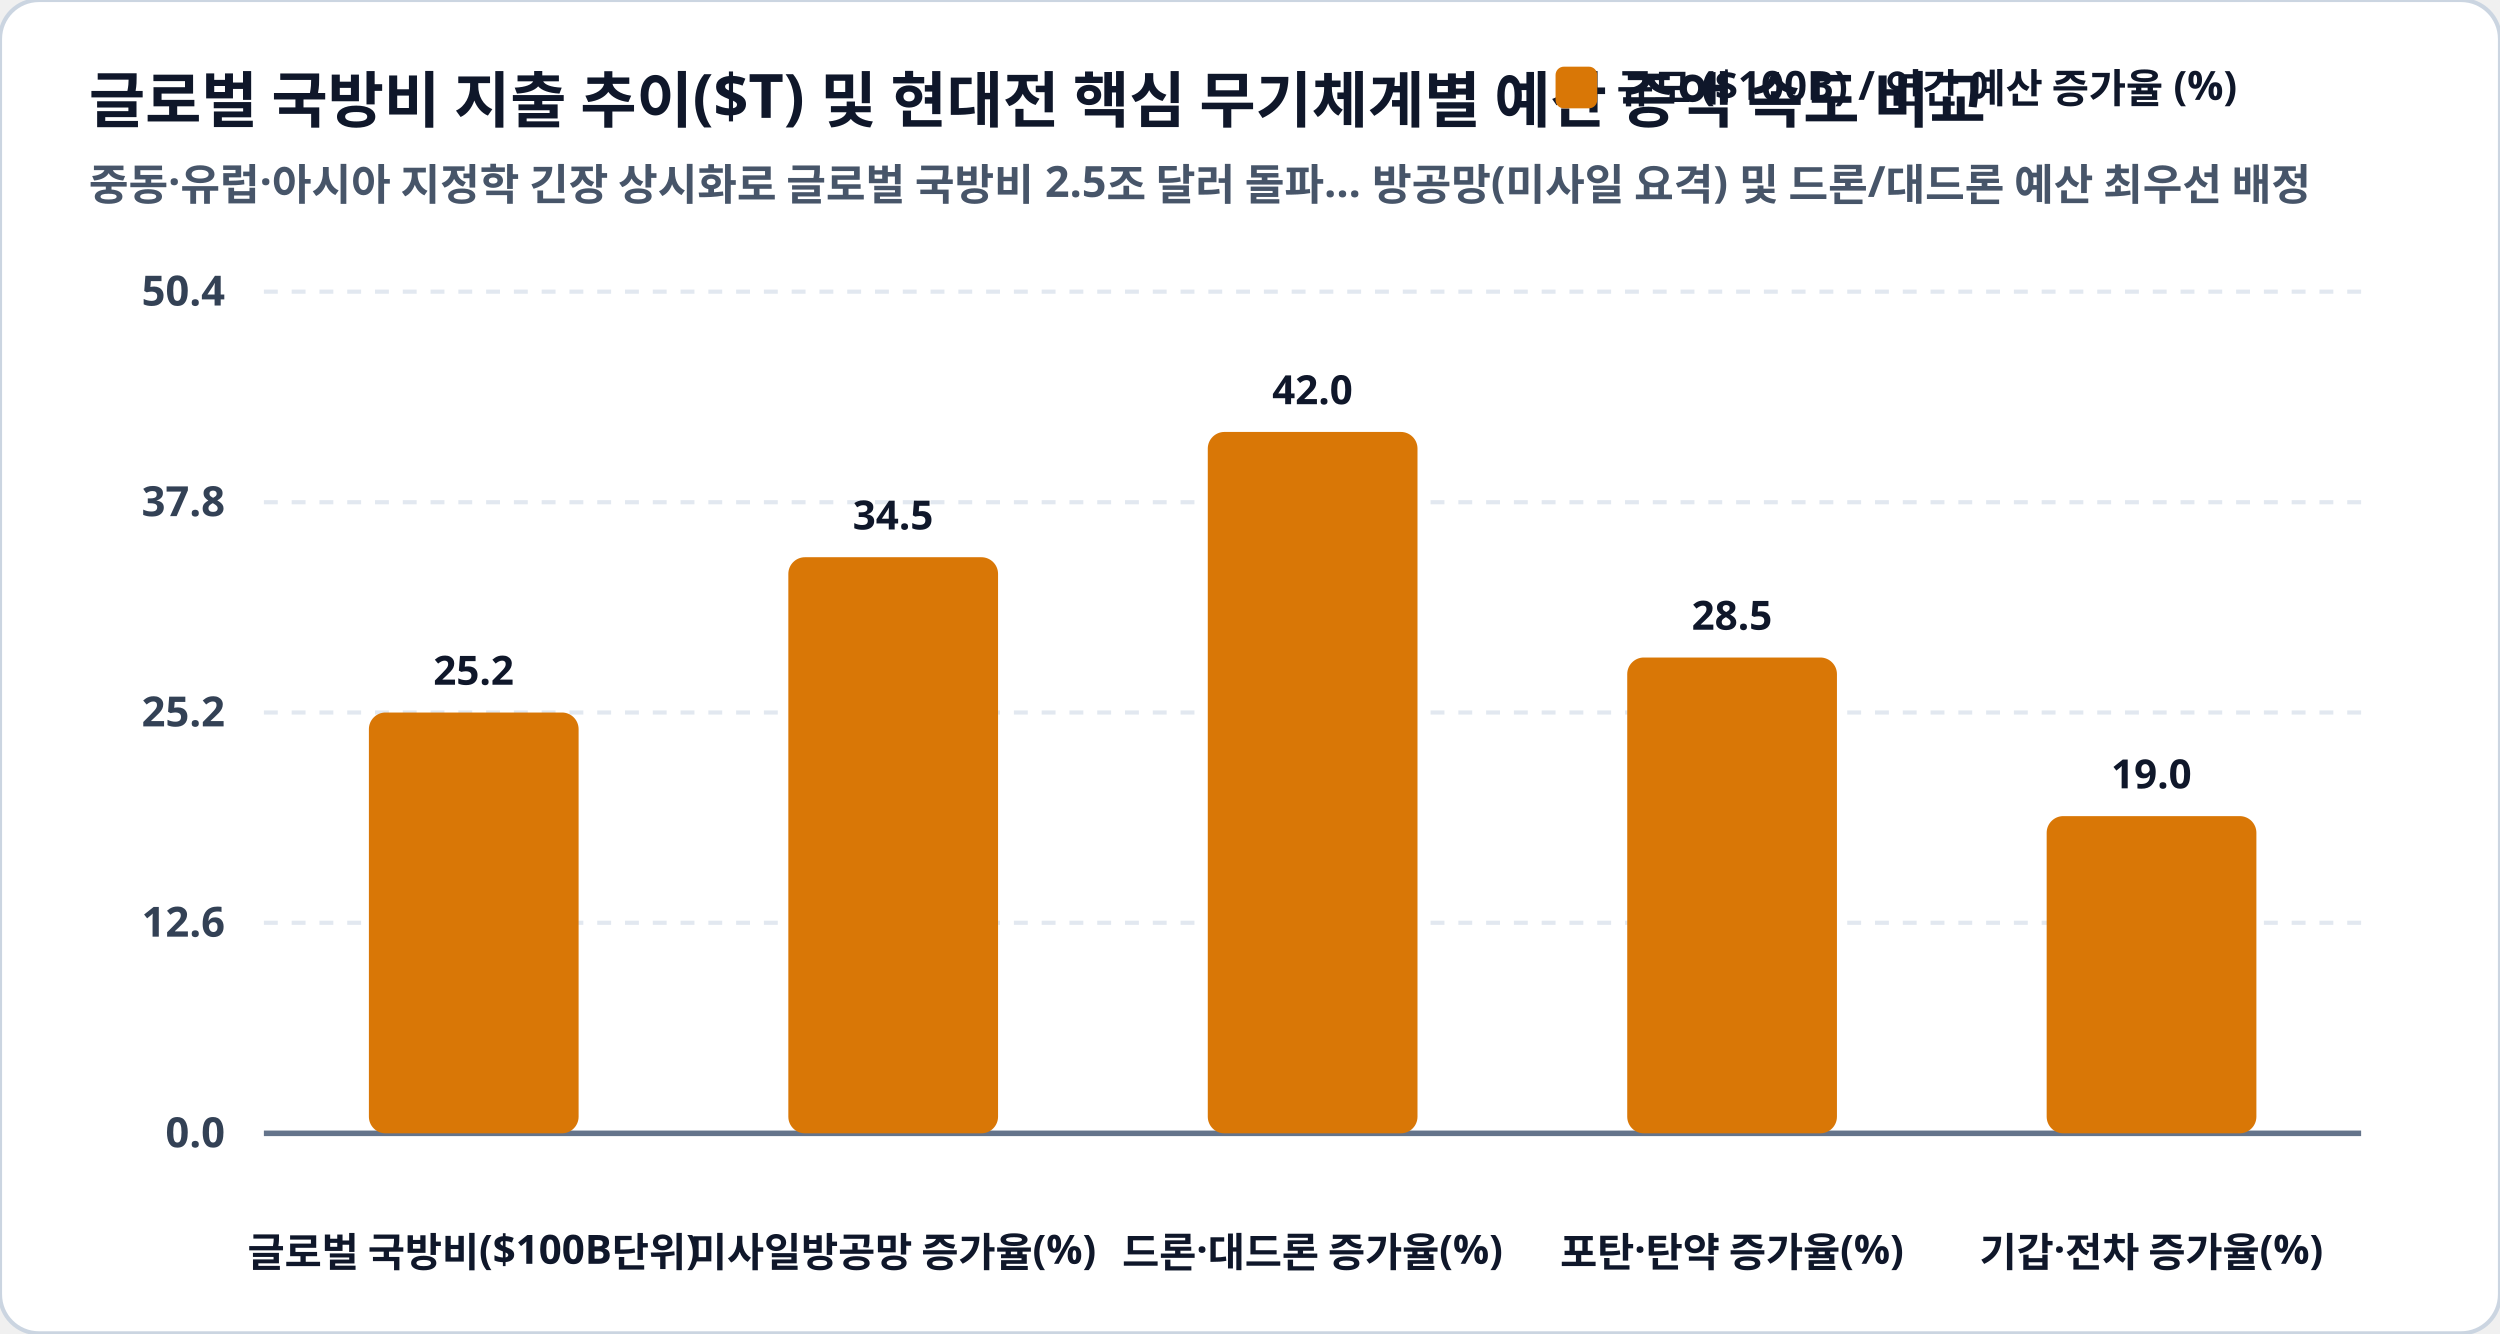
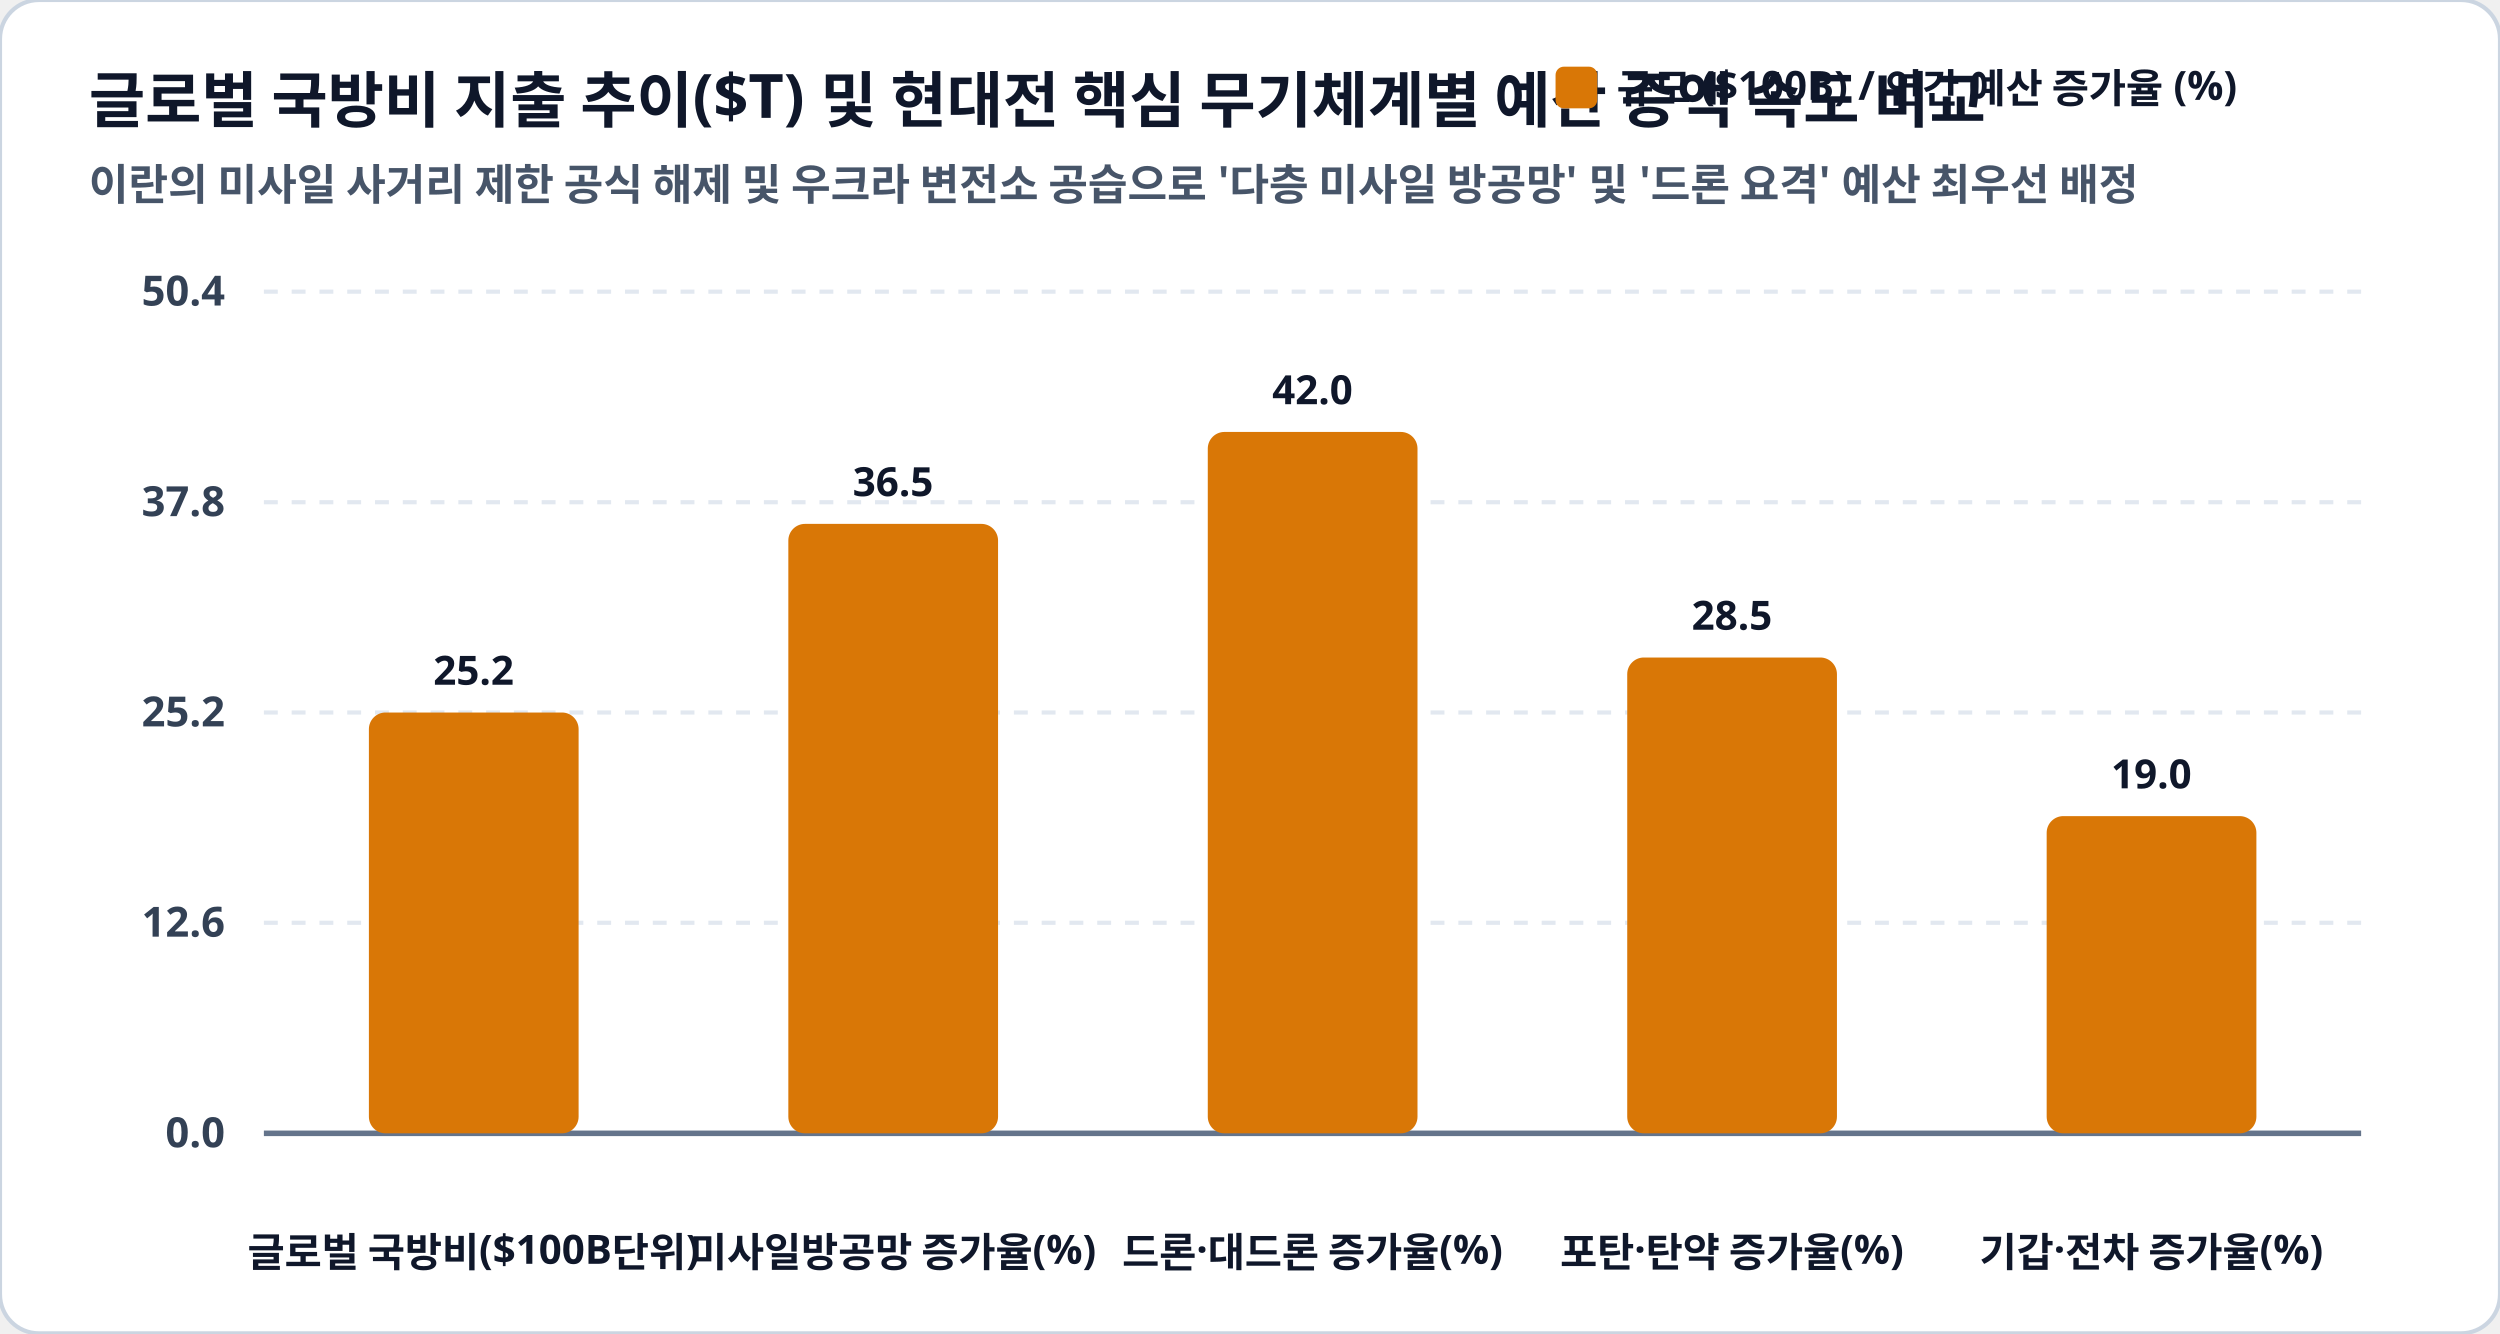
<svg xmlns="http://www.w3.org/2000/svg" viewBox="0 0 900 480" width="100%" height="100%">
  <rect width="900" height="480" rx="14" fill="#ffffff" stroke="#cbd5e1" stroke-width="1.5" />
  <text x="32" y="44" fill="#0f172a" font-family="Pretendard, sans-serif" font-size="22" font-weight="900">글로벌 국방비 지출 추이($T) 및 현대전 핵심 무기체계별 예산 증액 속도 비교</text>
-   <text x="32" y="72" fill="#475569" font-family="Pretendard, sans-serif" font-size="15.5" font-weight="600">중동·유럽·아시아 지정학 긴장 상시화로 글로벌 국방비 2.5조 달러 돌파… 방공망(미사일 요격) 및 드론/대드론 예산 최우선 배정</text>
+   <text x="32" y="72" fill="#475569" font-family="Pretendard, sans-serif" font-size="15.5" font-weight="600">이란의 미사일 사거리 제한 공식 해제 및 우크라 변전소 공습으로 '다층 미사일 방공망' 및 '드론 요격' 예산 최우선 배정</text>
  <rect x="560" y="24" width="15" height="15" rx="3" fill="#d97706" />
  <text x="582" y="37" fill="#0f172a" font-family="Pretendard, sans-serif" font-size="14.5" font-weight="800">규모 ($100B) / 연간 예산 증가율 (%)</text>
  <line x1="95" y1="105.0" x2="850" y2="105.0" stroke="#e2e8f0" stroke-width="1.5" stroke-dasharray="5,5" />
  <text x="81" y="110.0" fill="#334155" font-family="Pretendard, sans-serif" font-size="15" font-weight="700" text-anchor="end">50.4</text>
  <line x1="95" y1="180.8" x2="850" y2="180.8" stroke="#e2e8f0" stroke-width="1.5" stroke-dasharray="5,5" />
  <text x="81" y="185.8" fill="#334155" font-family="Pretendard, sans-serif" font-size="15" font-weight="700" text-anchor="end">37.8</text>
  <line x1="95" y1="256.5" x2="850" y2="256.5" stroke="#e2e8f0" stroke-width="1.5" stroke-dasharray="5,5" />
  <text x="81" y="261.5" fill="#334155" font-family="Pretendard, sans-serif" font-size="15" font-weight="700" text-anchor="end">25.2</text>
  <line x1="95" y1="332.2" x2="850" y2="332.2" stroke="#e2e8f0" stroke-width="1.5" stroke-dasharray="5,5" />
  <text x="81" y="337.2" fill="#334155" font-family="Pretendard, sans-serif" font-size="15" font-weight="700" text-anchor="end">12.6</text>
  <line x1="95" y1="408.0" x2="850" y2="408.0" stroke="#e2e8f0" stroke-width="1.5" stroke-dasharray="5,5" />
  <text x="81" y="413.0" fill="#334155" font-family="Pretendard, sans-serif" font-size="15" font-weight="700" text-anchor="end">0.0</text>
  <line x1="95" y1="408.0" x2="850" y2="408.0" stroke="#64748b" stroke-width="2" />
  <rect x="132.8" y="256.5" width="75.5" height="151.5" rx="6" fill="#d97706" />
  <text x="170.5" y="246.5" fill="#0f172a" font-family="Pretendard, sans-serif" font-size="14.5" font-weight="800" text-anchor="middle">25.2</text>
  <text x="170.5" y="456" fill="#0f172a" font-family="Pretendard, sans-serif" font-size="14.5" font-weight="800" text-anchor="middle">글로벌 국방비($100B단위)</text>
-   <rect x="283.8" y="200.6" width="75.5" height="207.4" rx="6" fill="#d97706" />
-   <text x="321.5" y="190.6" fill="#0f172a" font-family="Pretendard, sans-serif" font-size="14.5" font-weight="800" text-anchor="middle">34.5</text>
+   <rect x="283.8" y="188.6" width="75.5" height="219.4" rx="6" fill="#d97706" />
+   <text x="321.5" y="178.6" fill="#0f172a" font-family="Pretendard, sans-serif" font-size="14.5" font-weight="800" text-anchor="middle">36.5</text>
  <text x="321.5" y="456" fill="#0f172a" font-family="Pretendard, sans-serif" font-size="14.5" font-weight="800" text-anchor="middle">미사일방공망 증가율(%)</text>
  <rect x="434.8" y="155.5" width="75.5" height="252.5" rx="6" fill="#d97706" />
  <text x="472.5" y="145.5" fill="#0f172a" font-family="Pretendard, sans-serif" font-size="14.5" font-weight="800" text-anchor="middle">42.0</text>
  <text x="472.5" y="456" fill="#0f172a" font-family="Pretendard, sans-serif" font-size="14.5" font-weight="800" text-anchor="middle">드론·대드론 증가율(%)</text>
  <rect x="585.8" y="236.7" width="75.5" height="171.3" rx="6" fill="#d97706" />
  <text x="623.5" y="226.7" fill="#0f172a" font-family="Pretendard, sans-serif" font-size="14.5" font-weight="800" text-anchor="middle">28.5</text>
  <text x="623.5" y="456" fill="#0f172a" font-family="Pretendard, sans-serif" font-size="14.5" font-weight="800" text-anchor="middle">포탄·탄약 증가율(%)</text>
  <rect x="736.8" y="293.8" width="75.5" height="114.2" rx="6" fill="#d97706" />
  <text x="774.5" y="283.8" fill="#0f172a" font-family="Pretendard, sans-serif" font-size="14.5" font-weight="800" text-anchor="middle">19.0</text>
  <text x="774.5" y="456" fill="#0f172a" font-family="Pretendard, sans-serif" font-size="14.5" font-weight="800" text-anchor="middle">기갑·전차 증가율(%)</text>
</svg>
